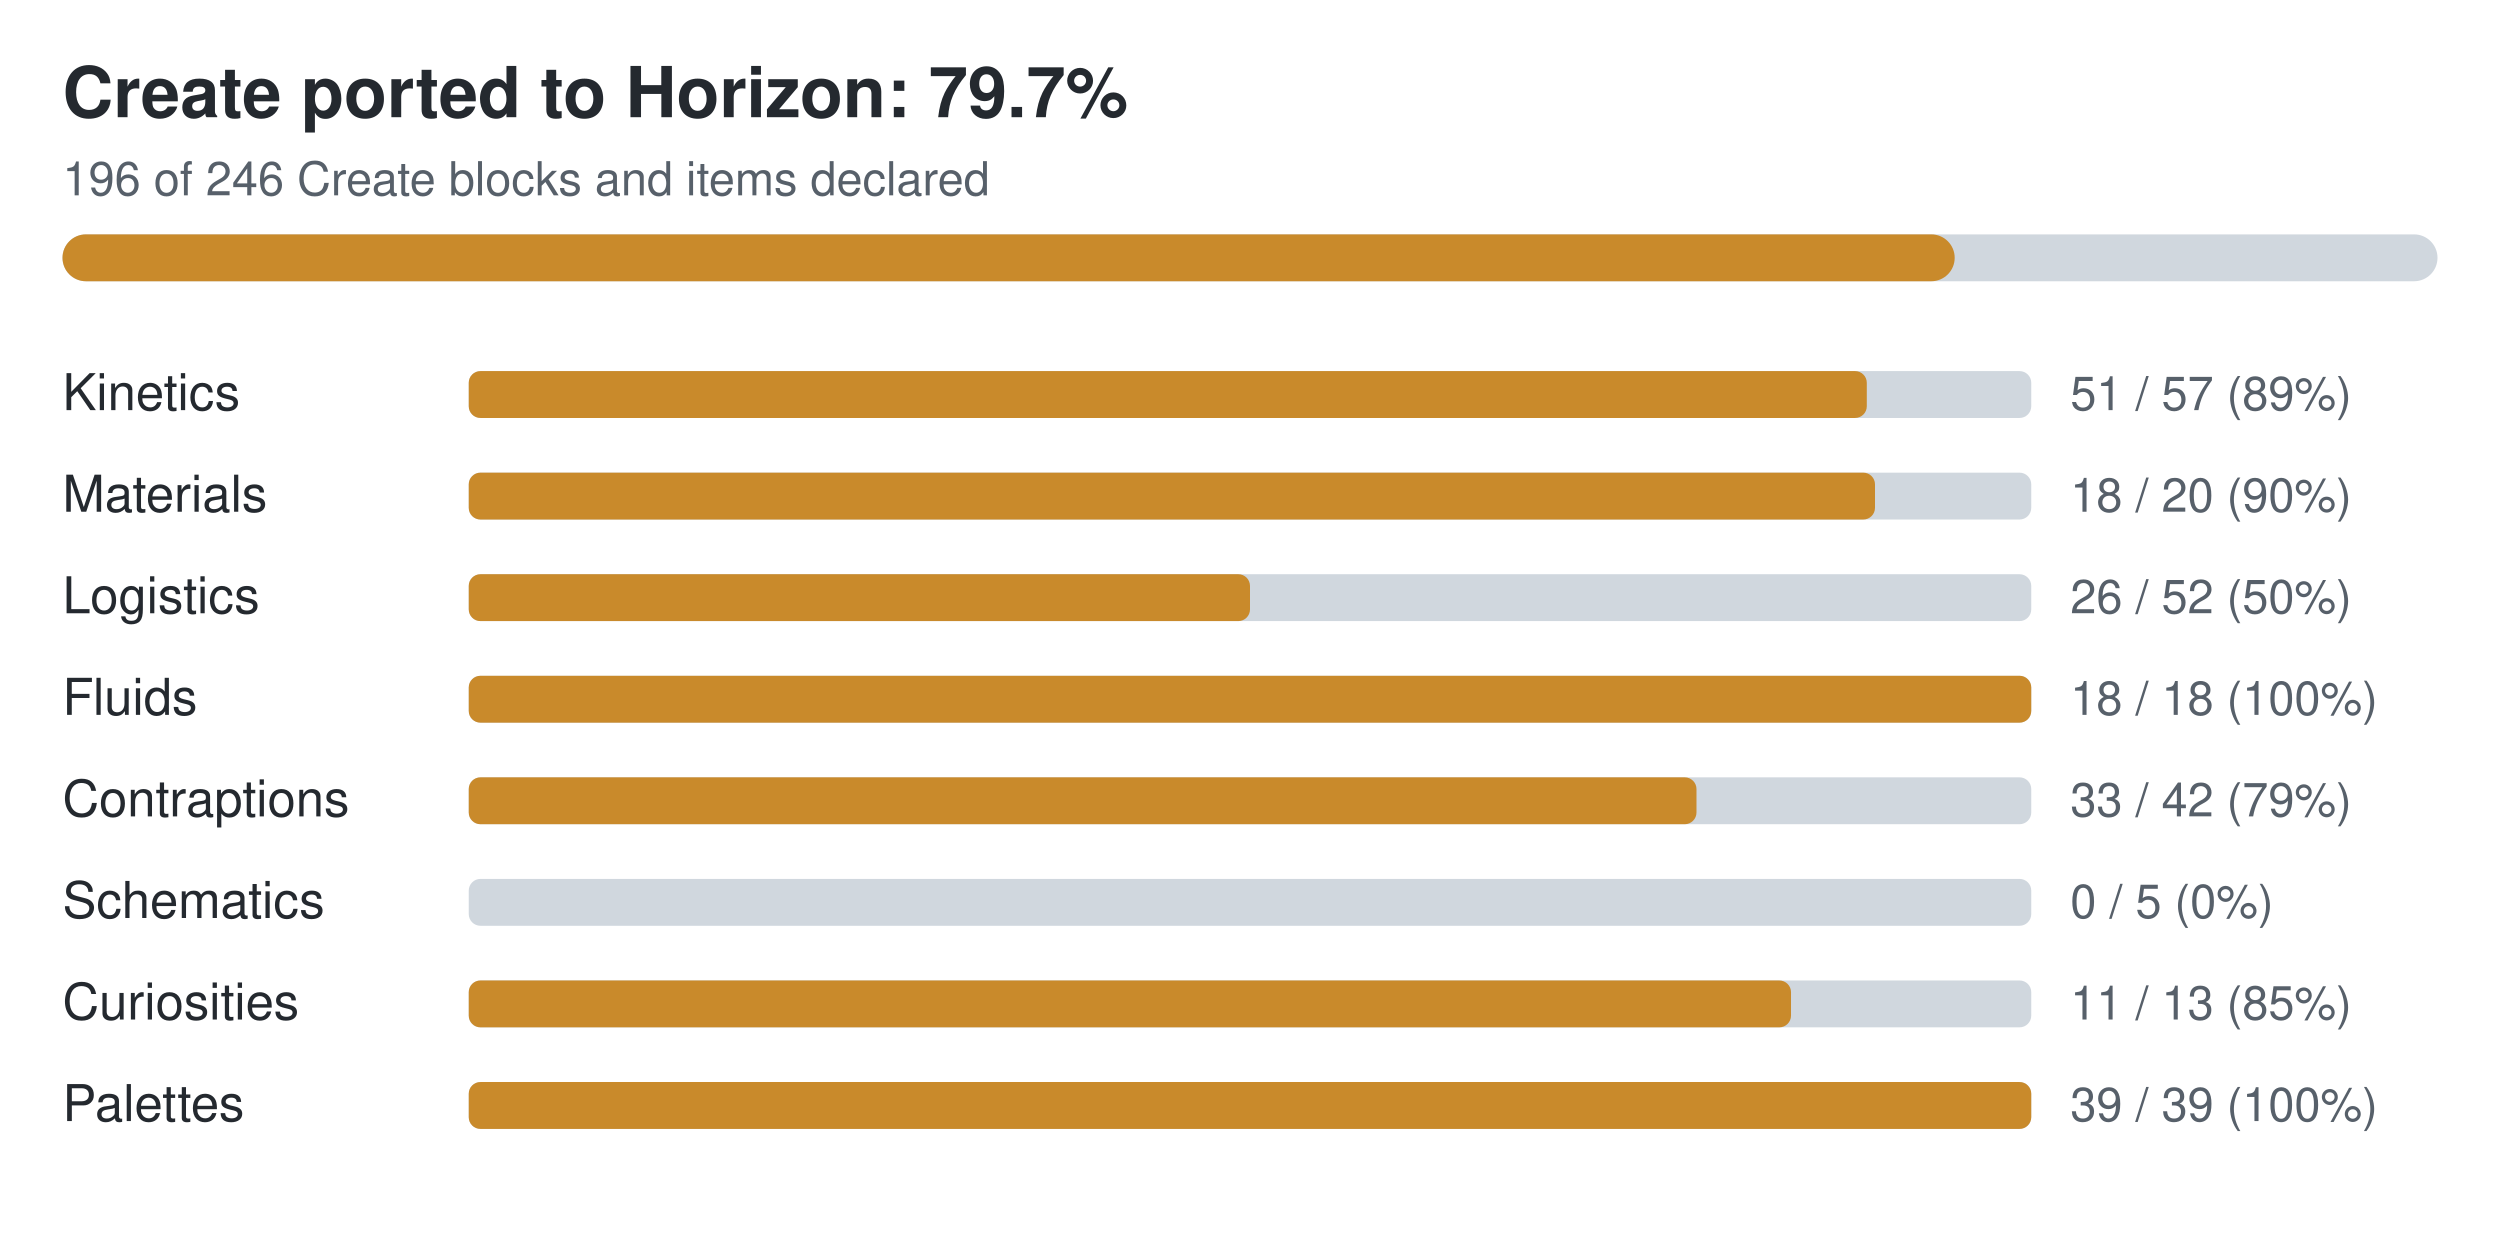
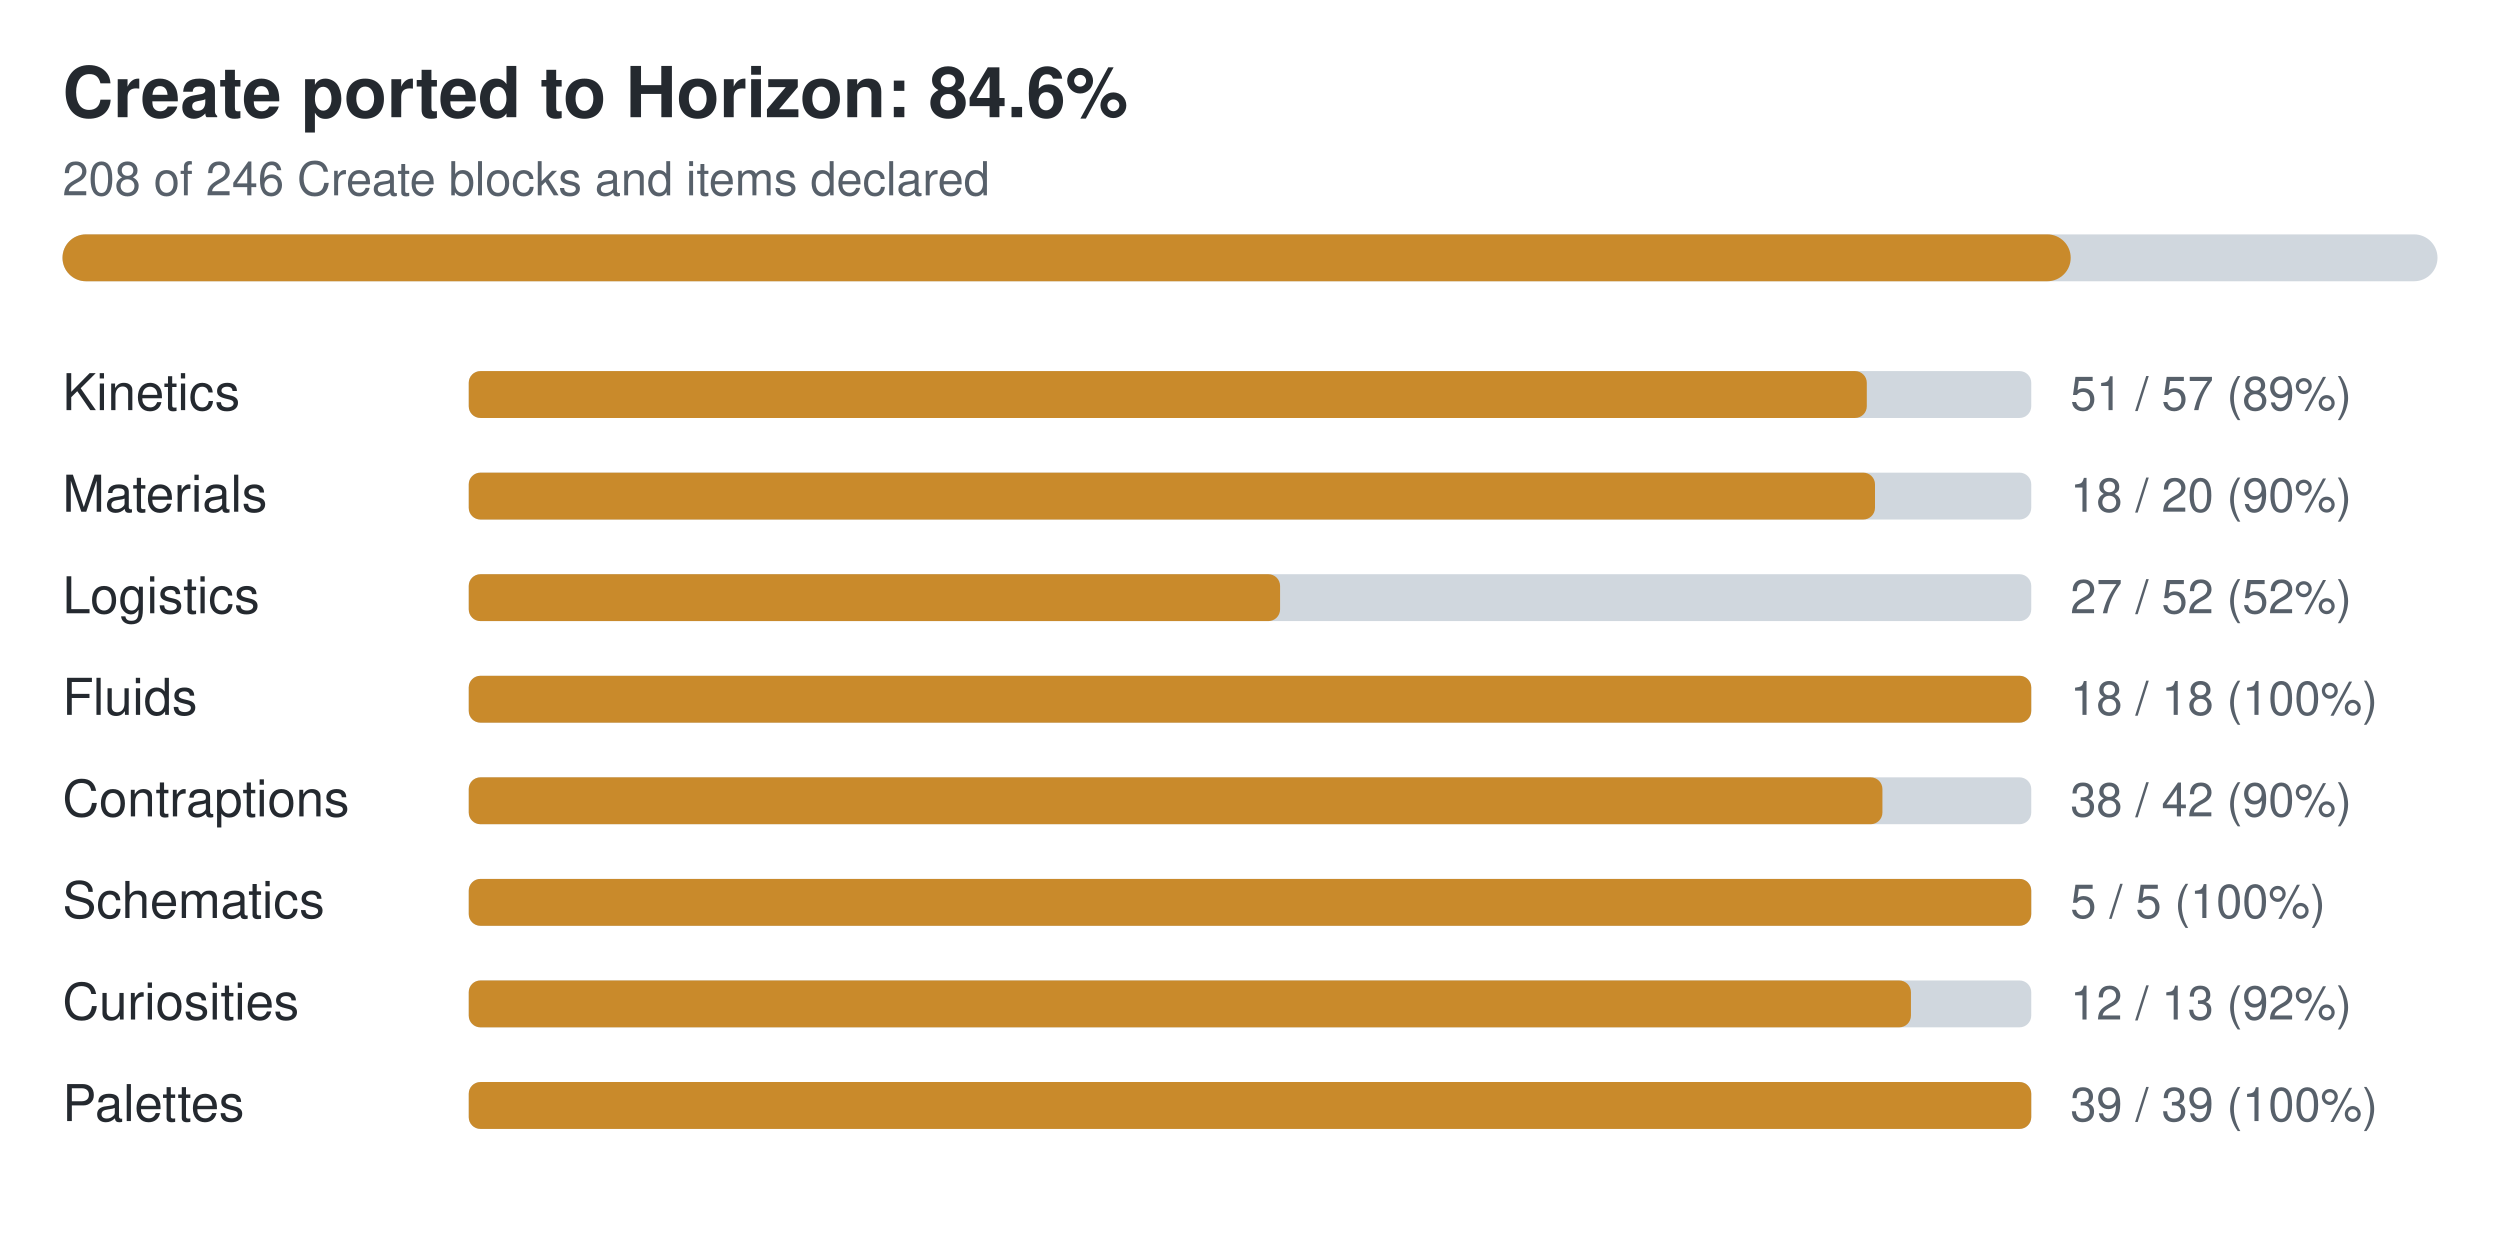
<svg xmlns="http://www.w3.org/2000/svg" width="640" height="316" viewBox="0 0 640 316" font-family="-apple-system,Segoe UI,Helvetica,Arial,sans-serif">
  <style>.t{fill:#24292f}.m{fill:#57606a}.track{fill:#d0d7de}.fill{fill:#c98a2b}@media (prefers-color-scheme:dark){.t{fill:#e6edf3}.m{fill:#8d96a0}.track{fill:#30363d}.fill{fill:#e3a64a}}</style>
-   <text class="t" x="16" y="30" font-size="18" font-weight="600">Create ported to Horizon: 79.7%</text>
-   <text class="m" x="16" y="50" font-size="12">196 of 246 Create blocks and items declared</text>
+   <text class="t" x="16" y="30" font-size="18" font-weight="600">Create ported to Horizon: 84.6%</text>
+   <text class="m" x="16" y="50" font-size="12">208 of 246 Create blocks and items declared</text>
  <rect class="track" x="16" y="60" width="608" height="12" rx="6" />
-   <rect class="fill" x="16" y="60" width="484.4" height="12" rx="6" />
+   <rect class="fill" x="16" y="60" width="514.1" height="12" rx="6" />
  <text class="t" x="16" y="105" font-size="13">Kinetics</text>
  <rect class="track" x="120" y="95" width="400" height="12" rx="3" />
  <rect class="fill" x="120" y="95" width="357.9" height="12" rx="3" />
  <text class="m" x="530" y="105" font-size="12">51 / 57  (89%)</text>
  <text class="t" x="16" y="131" font-size="13">Materials</text>
  <rect class="track" x="120" y="121" width="400" height="12" rx="3" />
  <rect class="fill" x="120" y="121" width="360.0" height="12" rx="3" />
  <text class="m" x="530" y="131" font-size="12">18 / 20  (90%)</text>
  <text class="t" x="16" y="157" font-size="13">Logistics</text>
  <rect class="track" x="120" y="147" width="400" height="12" rx="3" />
-   <rect class="fill" x="120" y="147" width="200.0" height="12" rx="3" />
-   <text class="m" x="530" y="157" font-size="12">26 / 52  (50%)</text>
+   <rect class="fill" x="120" y="147" width="207.7" height="12" rx="3" />
+   <text class="m" x="530" y="157" font-size="12">27 / 52  (52%)</text>
  <text class="t" x="16" y="183" font-size="13">Fluids</text>
  <rect class="track" x="120" y="173" width="400" height="12" rx="3" />
  <rect class="fill" x="120" y="173" width="400.0" height="12" rx="3" />
  <text class="m" x="530" y="183" font-size="12">18 / 18  (100%)</text>
  <text class="t" x="16" y="209" font-size="13">Contraptions</text>
  <rect class="track" x="120" y="199" width="400" height="12" rx="3" />
-   <rect class="fill" x="120" y="199" width="314.3" height="12" rx="3" />
-   <text class="m" x="530" y="209" font-size="12">33 / 42  (79%)</text>
+   <rect class="fill" x="120" y="199" width="361.9" height="12" rx="3" />
+   <text class="m" x="530" y="209" font-size="12">38 / 42  (90%)</text>
  <text class="t" x="16" y="235" font-size="13">Schematics</text>
  <rect class="track" x="120" y="225" width="400" height="12" rx="3" />
-   <text class="m" x="530" y="235" font-size="12">0 / 5  (0%)</text>
+   <rect class="fill" x="120" y="225" width="400.0" height="12" rx="3" />
+   <text class="m" x="530" y="235" font-size="12">5 / 5  (100%)</text>
  <text class="t" x="16" y="261" font-size="13">Curiosities</text>
  <rect class="track" x="120" y="251" width="400" height="12" rx="3" />
-   <rect class="fill" x="120" y="251" width="338.5" height="12" rx="3" />
-   <text class="m" x="530" y="261" font-size="12">11 / 13  (85%)</text>
+   <rect class="fill" x="120" y="251" width="369.2" height="12" rx="3" />
+   <text class="m" x="530" y="261" font-size="12">12 / 13  (92%)</text>
  <text class="t" x="16" y="287" font-size="13">Palettes</text>
  <rect class="track" x="120" y="277" width="400" height="12" rx="3" />
  <rect class="fill" x="120" y="277" width="400.0" height="12" rx="3" />
  <text class="m" x="530" y="287" font-size="12">39 / 39  (100%)</text>
</svg>
